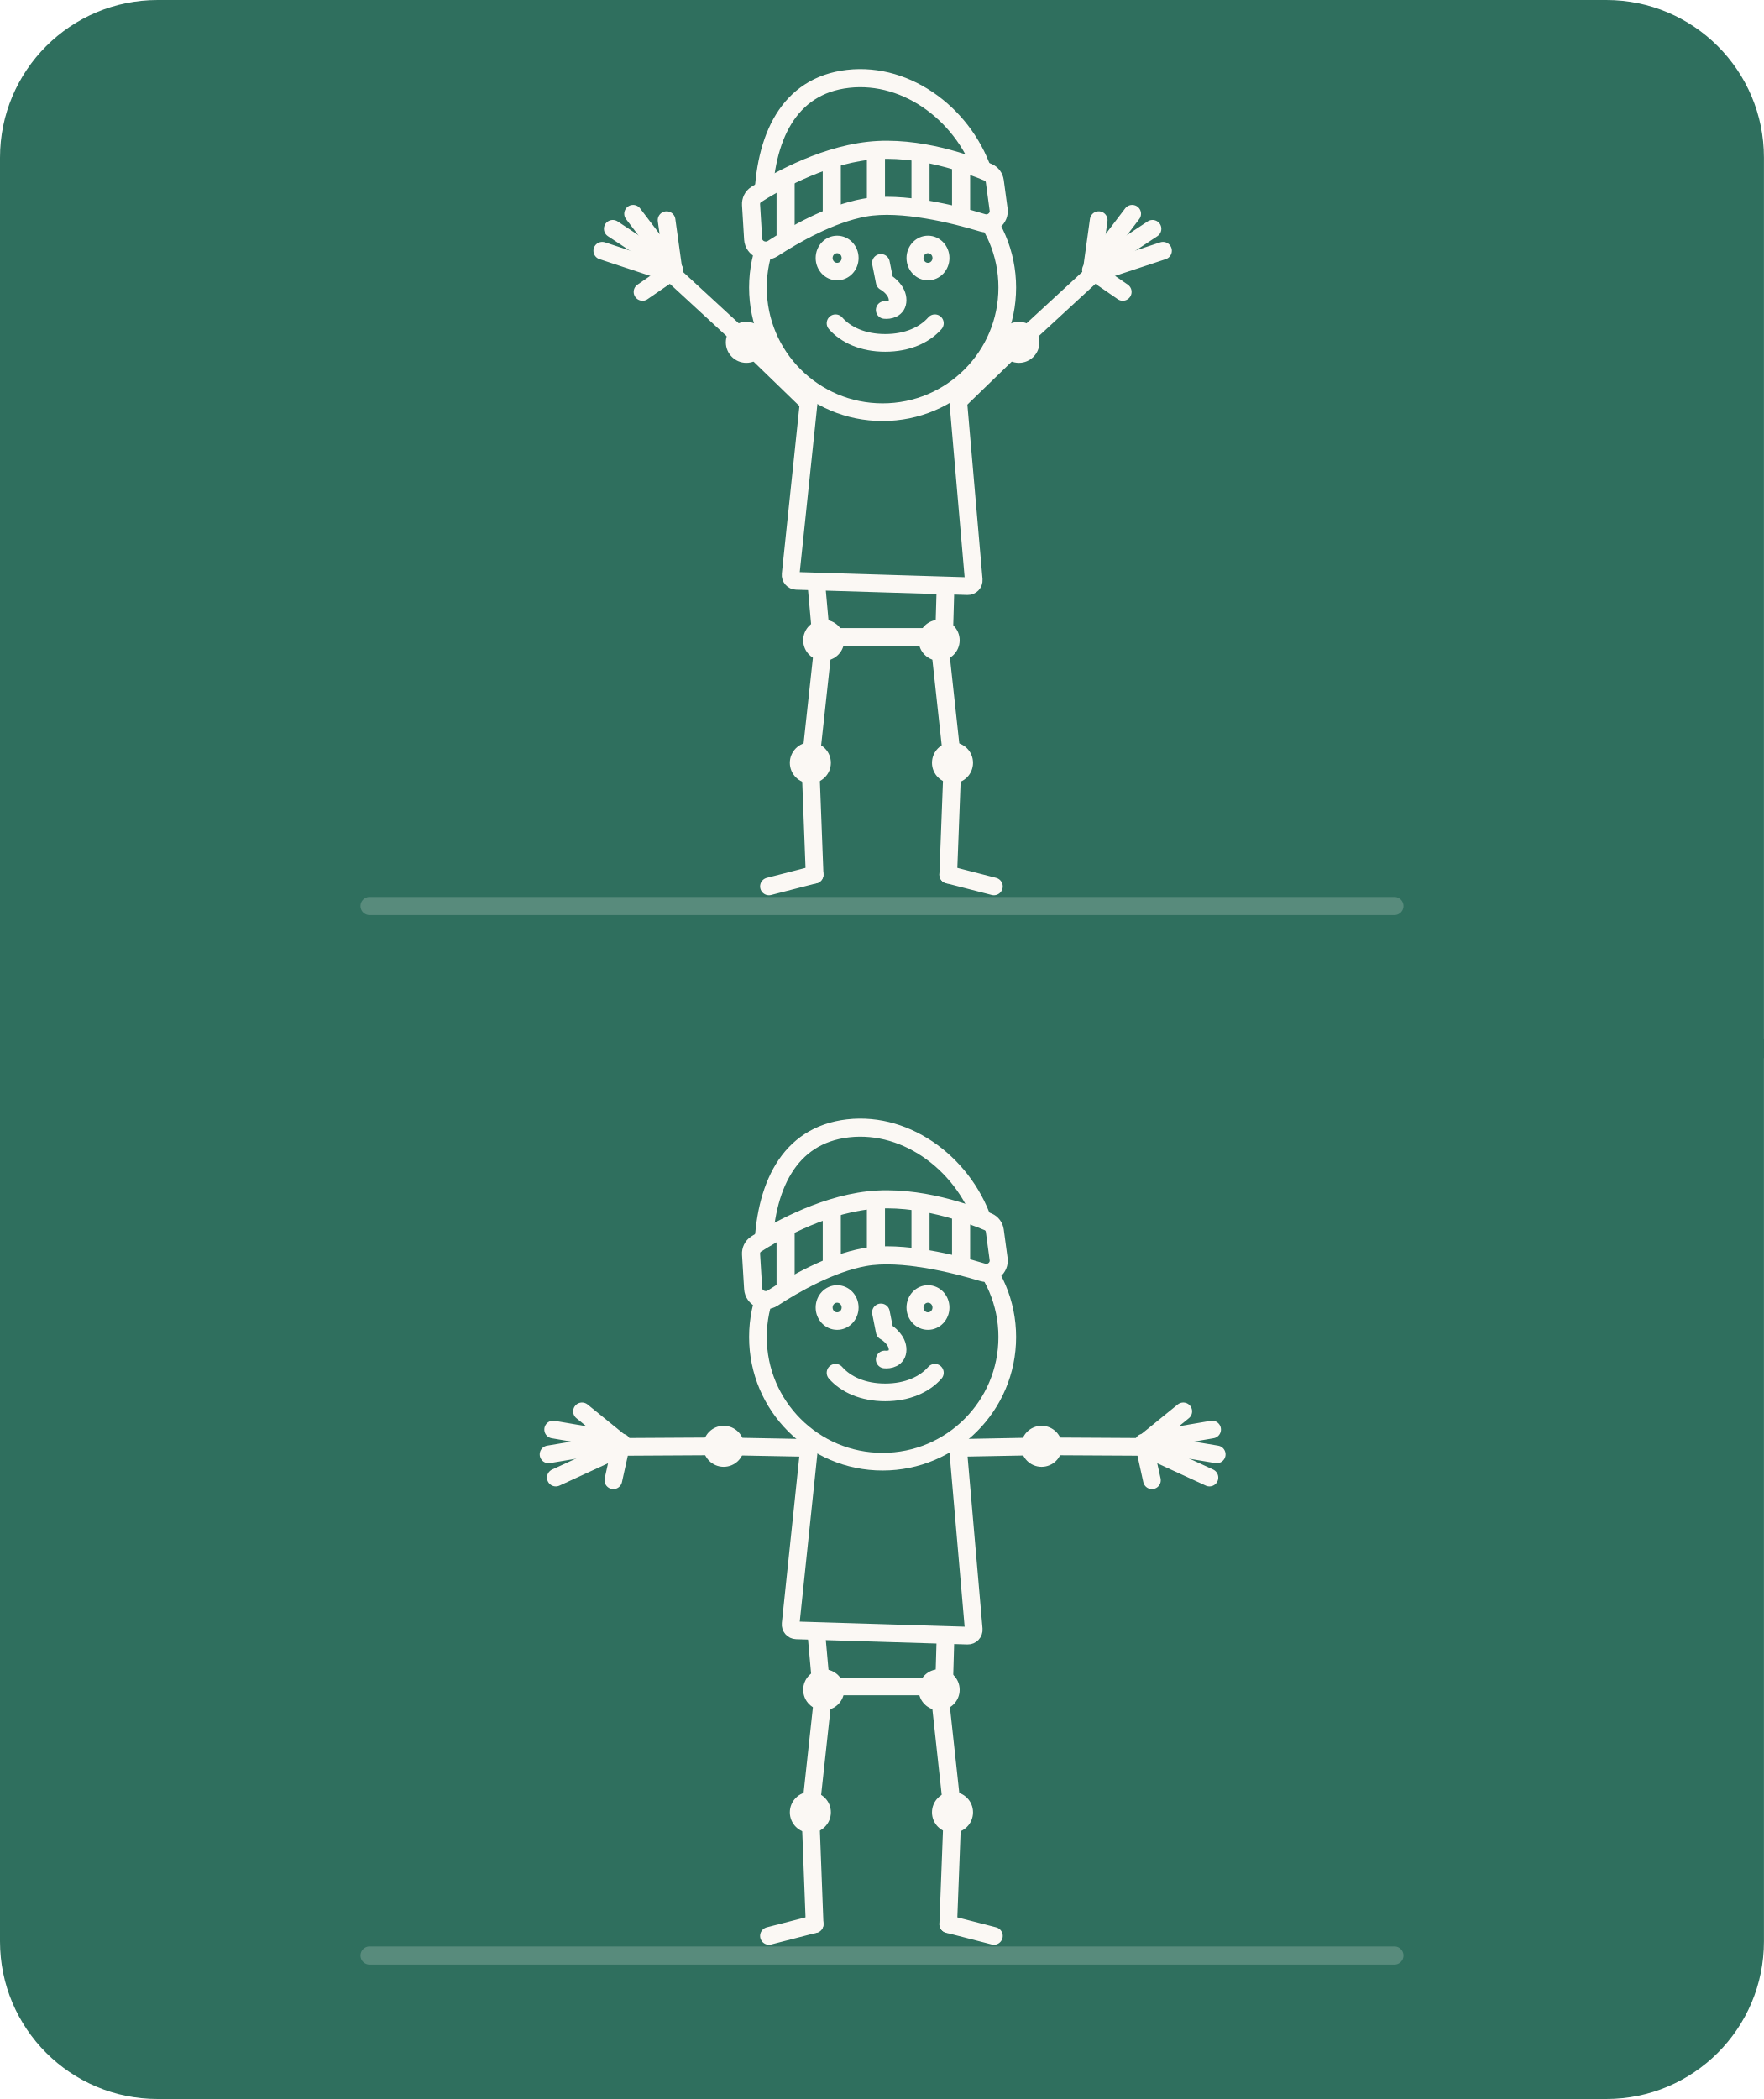
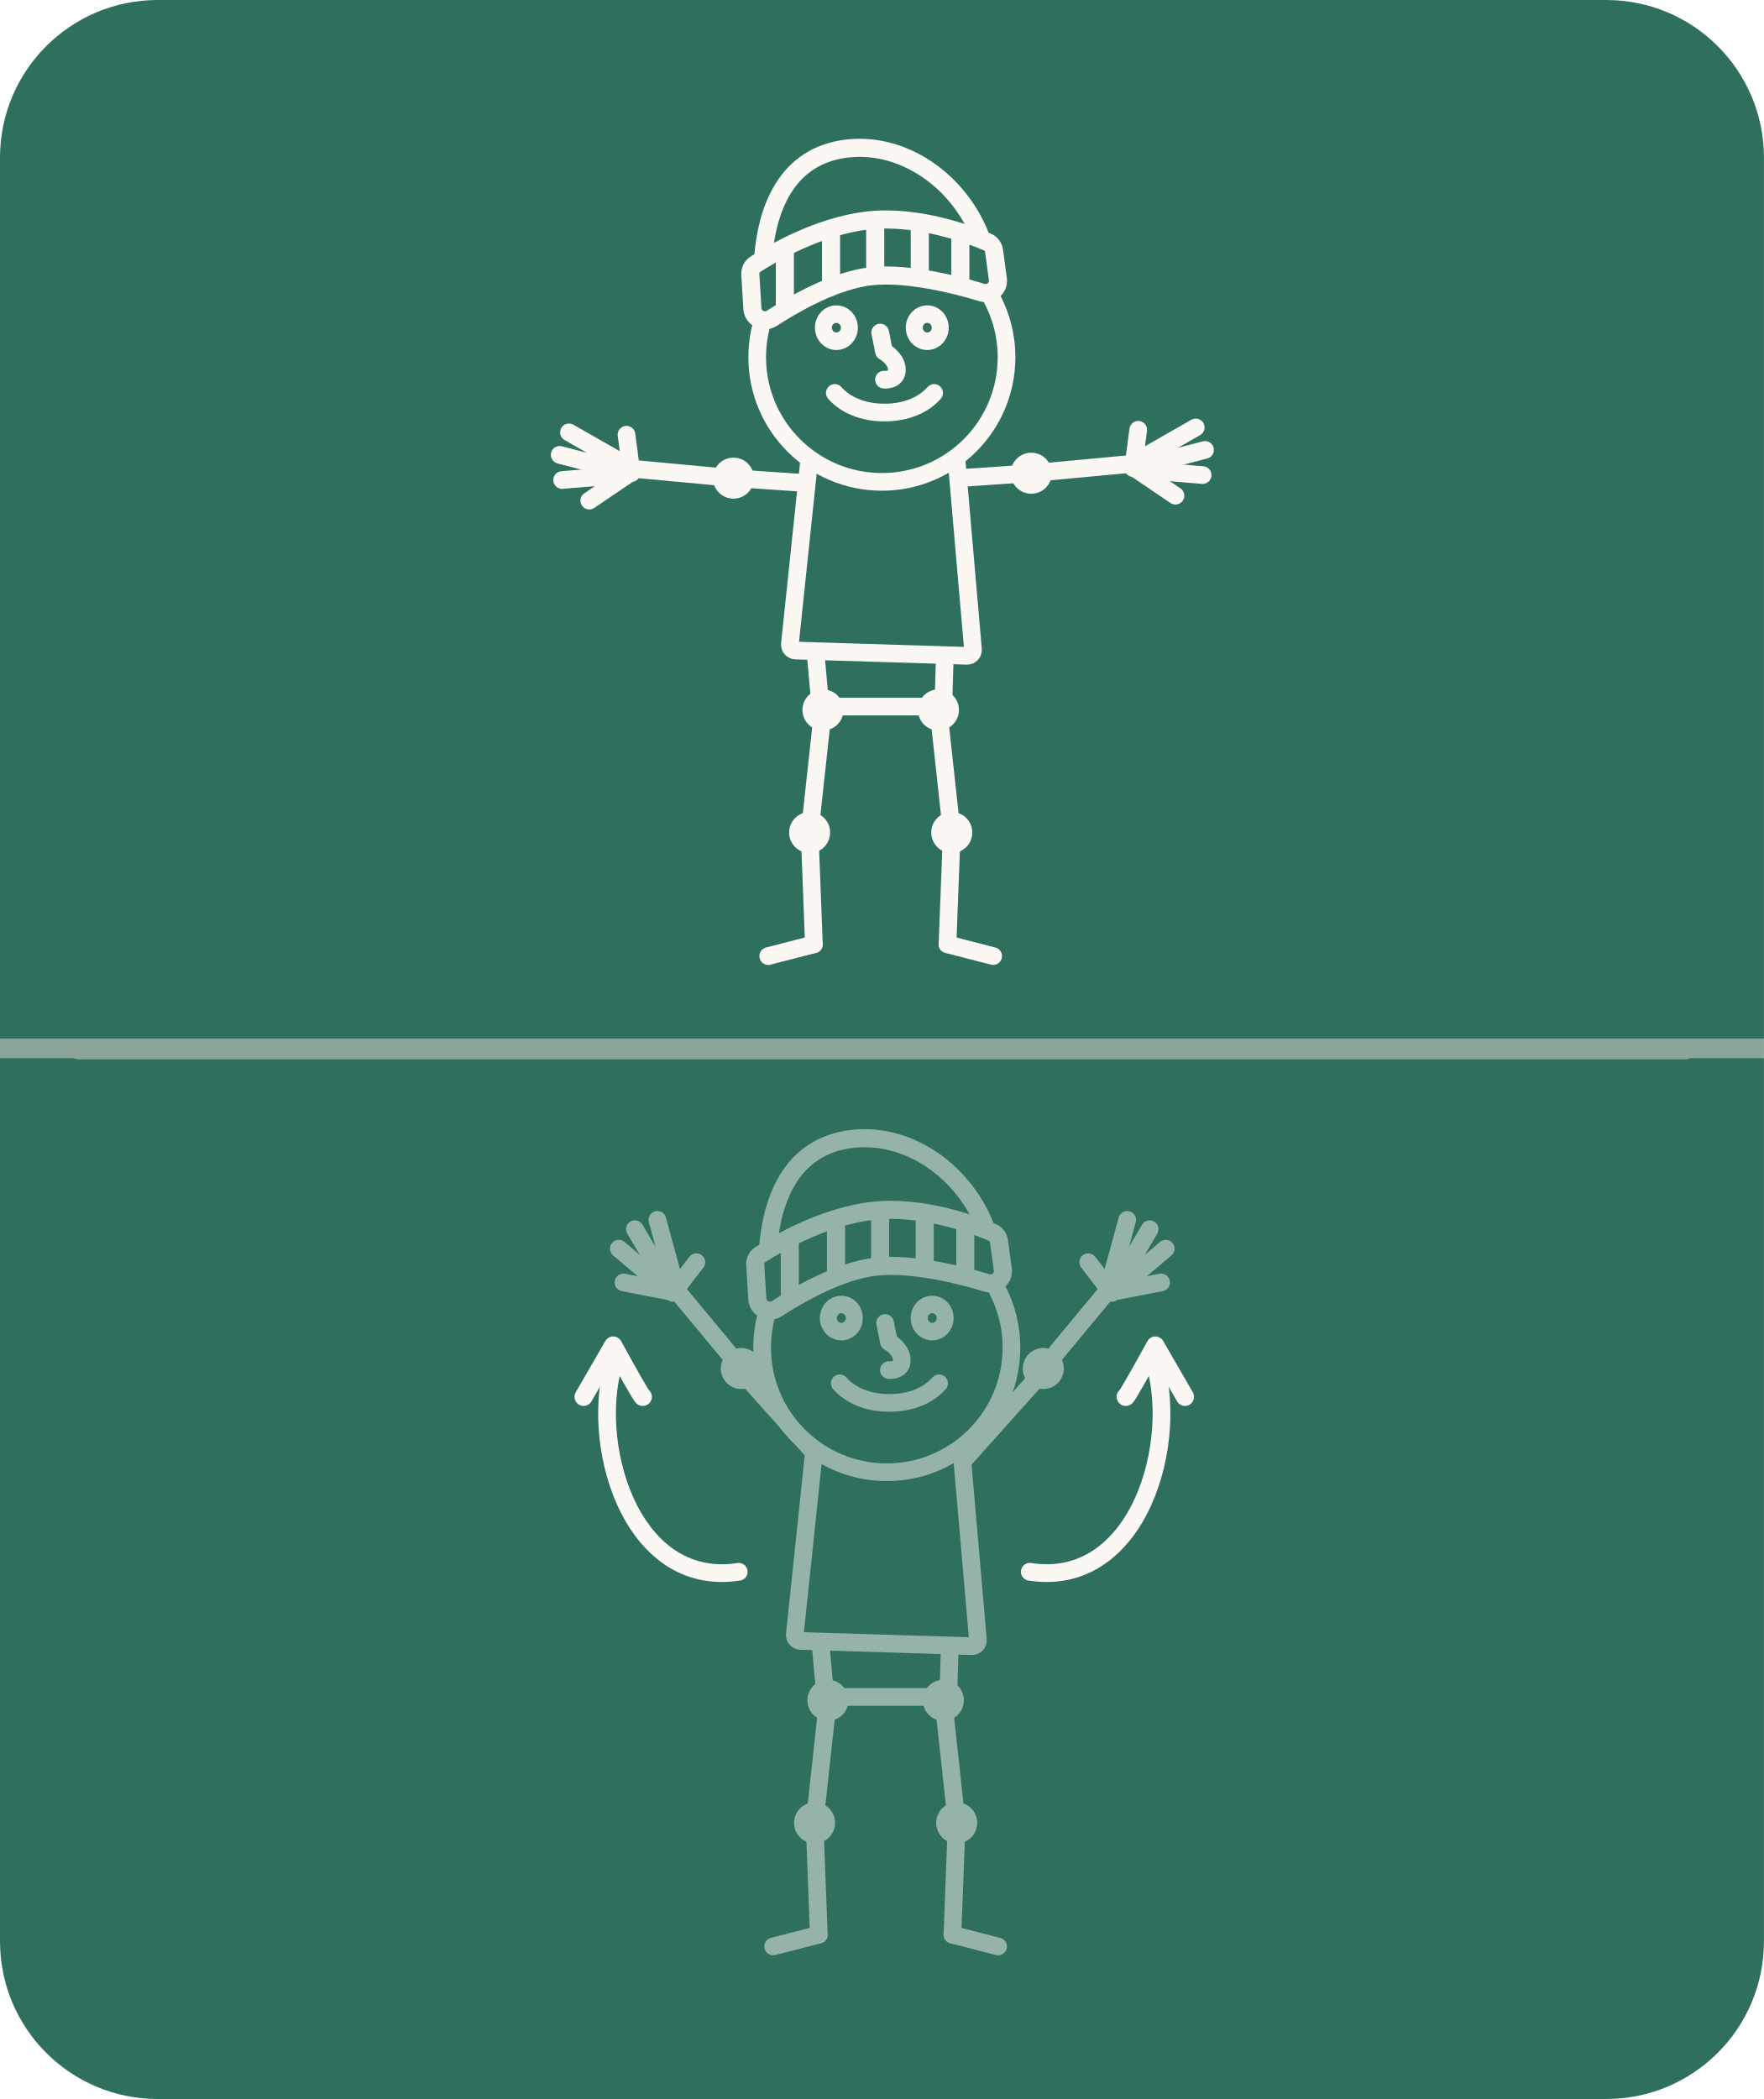
<svg xmlns="http://www.w3.org/2000/svg" width="358" height="426" viewBox="0 0 358 426" fill="none">
  <path d="M0 32C0 14.327 14.327 0 32 0H326C343.673 0 358 14.327 358 32V394C358 411.673 343.673 426 326 426H32C14.327 426 0 411.673 0 394V32Z" fill="#2F6F5E" />
-   <path opacity="0.2" d="M75 183.88H283" stroke="#FBF8F4" stroke-width="3.683" stroke-linecap="round" />
-   <g transform="translate(68.02 -34.36) scale(0.62)">
-     <g data-k="armR">
-       <path data-k="armR-upper" d="M153.525 185.82L134.604 167.484" fill="none" stroke="#FBF8F4" stroke-width="5.786" stroke-linecap="round" />
-       <path data-k="armR-fore" d="M134.604 167.484L109.608 144.443" fill="none" stroke="#FBF8F4" stroke-width="5.786" stroke-linecap="round" />
-       <circle data-k="armR-elbow" cx="134.604" cy="167.484" r="6.716" fill="#FBF8F4" />
-       <g data-k="armR-hand" transform="translate(109.608 144.443) rotate(116) translate(-124.788 -236.657)">
-         <path d="M134.602 241.88L123.588 235.658" fill="none" stroke="#FBF8F4" stroke-width="5.786" stroke-linecap="round" />
-         <path d="M128.264 259.628L125.682 240.568" fill="none" stroke="#FBF8F4" stroke-width="5.786" stroke-linecap="round" />
-         <path d="M120.304 259.688L122.767 240.879" fill="none" stroke="#FBF8F4" stroke-width="5.786" stroke-linecap="round" />
-         <path d="M112.963 255.869L122.324 237.279" fill="none" stroke="#FBF8F4" stroke-width="5.786" stroke-linecap="round" />
-         <path d="M110.04 245.097L122.495 236.723" fill="none" stroke="#FBF8F4" stroke-width="5.786" stroke-linecap="round" />
-       </g>
-     </g>
-     <g data-k="armL">
-       <path data-k="armL-upper" d="M204.908 185.82L223.829 167.485" fill="none" stroke="#FBF8F4" stroke-width="5.786" stroke-linecap="round" />
-       <path data-k="armL-fore" d="M223.829 167.485L248.825 144.442" fill="none" stroke="#FBF8F4" stroke-width="5.786" stroke-linecap="round" />
-       <circle data-k="armL-elbow" cx="223.829" cy="167.485" r="6.716" fill="#FBF8F4" />
-       <g data-k="armL-hand" transform="translate(248.825 144.442) rotate(-116) translate(-233.646 -236.657)">
-         <path d="M223.831 241.88L234.845 235.658" fill="none" stroke="#FBF8F4" stroke-width="5.786" stroke-linecap="round" />
-         <path d="M230.169 259.628L232.751 240.568" fill="none" stroke="#FBF8F4" stroke-width="5.786" stroke-linecap="round" />
-         <path d="M238.129 259.688L235.666 240.879" fill="none" stroke="#FBF8F4" stroke-width="5.786" stroke-linecap="round" />
-         <path d="M245.47 255.869L236.109 237.279" fill="none" stroke="#FBF8F4" stroke-width="5.786" stroke-linecap="round" />
-         <path d="M248.393 245.097L235.938 236.723" fill="none" stroke="#FBF8F4" stroke-width="5.786" stroke-linecap="round" />
-       </g>
-     </g>
-     <path data-k="lower" transform="translate(178.82 265.008) rotate(0) translate(-178.82 -265.008)" d="M160.843 263.906H197.455C198.498 263.906 199.352 263.076 199.382 262.034L199.942 242.777C199.974 241.69 199.102 240.792 198.014 240.792H159.11C157.977 240.792 157.088 241.765 157.189 242.894L158.922 262.15C159.012 263.145 159.845 263.906 160.843 263.906Z" fill="none" stroke="#FBF8F4" stroke-width="5.786" stroke-linecap="round" />
-     <path data-k="upper" transform="translate(178.82 265.008) rotate(0) translate(-178.82 -265.008)" d="M155.384 183.584C155.487 182.602 156.315 181.856 157.302 181.856H201.76C202.76 181.856 203.594 182.621 203.681 183.618L209.03 245.19C209.13 246.341 208.204 247.321 207.05 247.285L150.959 245.563C149.838 245.529 148.983 244.549 149.1 243.434L155.384 183.584Z" fill="#2F6F5E" stroke="#FBF8F4" stroke-width="5.786" stroke-linecap="round" />
-     <g data-k="legR">
-       <path data-k="legR-thigh" d="M159.927 265.008L155.556 305.133" fill="none" stroke="#FBF8F4" stroke-width="5.786" stroke-linecap="round" />
-       <path data-k="legR-shin" d="M155.556 305.133L156.955 341.731" fill="none" stroke="#FBF8F4" stroke-width="5.786" stroke-linecap="round" />
-       <circle data-k="legR-hip" cx="159.927" cy="265.008" r="6.716" fill="#FBF8F4" />
-       <circle data-k="legR-knee" cx="155.556" cy="305.133" r="6.716" fill="#FBF8F4" />
-       <path data-k="legR-foot" transform="translate(156.955 341.731) rotate(0) translate(-156.955 -341.731)" d="M142 345.584L156.955 341.731" fill="none" stroke="#FBF8F4" stroke-width="5.786" stroke-linecap="round" />
-     </g>
-     <g data-k="legL">
-       <path data-k="legL-thigh" d="M197.716 265.008L202.087 305.133" fill="none" stroke="#FBF8F4" stroke-width="5.786" stroke-linecap="round" />
-       <path data-k="legL-shin" d="M202.087 305.133L200.688 341.731" fill="none" stroke="#FBF8F4" stroke-width="5.786" stroke-linecap="round" />
-       <circle data-k="legL-hip" cx="197.716" cy="265.008" r="6.716" fill="#FBF8F4" />
-       <circle data-k="legL-knee" cx="202.087" cy="305.133" r="6.716" fill="#FBF8F4" />
-       <path data-k="legL-foot" transform="translate(200.688 341.731) rotate(0) translate(-200.688 -341.731)" d="M215.643 345.584L200.688 341.731" fill="none" stroke="#FBF8F4" stroke-width="5.786" stroke-linecap="round" />
-     </g>
-     <g data-k="head" transform="translate(179.217 183.6) rotate(0) translate(-179.217 -183.6)">
-       <circle cx="179.204" cy="149.539" r="40.809" fill="#2F6F5E" stroke="#FBF8F4" stroke-width="5.786" stroke-linecap="round" />
-       <path d="M194.06 147.184C197.941 147.184 201.088 143.913 201.088 139.879C201.088 135.844 197.941 132.573 194.06 132.573C190.178 132.573 187.032 135.844 187.032 139.879C187.032 143.913 190.178 147.184 194.06 147.184Z" fill="#FBF8F4" />
-       <path d="M164.319 147.184C168.2 147.184 171.347 143.913 171.347 139.879C171.347 135.844 168.2 132.573 164.319 132.573C160.438 132.573 157.291 135.844 157.291 139.879C157.291 143.913 160.438 147.184 164.319 147.184Z" fill="#FBF8F4" />
-       <path d="M164.319 141.453C165.135 141.453 165.797 140.748 165.797 139.878C165.797 139.009 165.135 138.304 164.319 138.304C163.503 138.304 162.841 139.009 162.841 139.878C162.841 140.748 163.503 141.453 164.319 141.453Z" fill="#2F6F5E" />
-       <path d="M194.06 141.453C194.876 141.453 195.538 140.748 195.538 139.878C195.538 139.009 194.876 138.304 194.06 138.304C193.243 138.304 192.582 139.009 192.582 139.878C192.582 140.748 193.243 141.453 194.06 141.453Z" fill="#2F6F5E" />
-       <path d="M196.318 161.239C192.944 165.078 187.282 167.66 180.059 167.66C172.836 167.66 167.174 165.078 163.8 161.239" stroke-width="5.786" stroke-linecap="round" stroke-linejoin="round" stroke="#FBF8F4" fill="none" />
-       <path d="M178.655 141.481L179.896 147.678C181.304 148.446 184.118 150.718 184.118 153.666C184.118 156.614 181.304 157.044 179.896 156.89" stroke-width="5.786" stroke-linecap="round" stroke-linejoin="round" stroke="#FBF8F4" fill="none" />
-       <path d="M173.308 112.145C162.863 114.024 152.864 120.393 146.66 125.069C144.043 127.042 140.044 125.341 140.108 122.064C140.525 100.557 148.358 83.493 167.858 81.234C187.557 78.952 206.666 93.608 212.643 113.463C213.528 116.401 210.444 118.777 207.576 117.685C199.308 114.538 184.808 110.075 173.308 112.145Z" fill="#2F6F5E" stroke-width="5.92" stroke-linecap="round" stroke-linejoin="round" stroke="#FBF8F4" />
-       <path d="M215.932 114.741L217.185 124.024C217.573 126.898 214.761 129.211 211.985 128.372C202.884 125.621 185.448 121.201 173.308 123.385C162.121 125.397 150.154 132.275 143.212 136.794C140.625 138.477 137.019 136.775 136.83 133.695L136.141 122.446C136.06 121.116 136.667 119.842 137.787 119.118C142.897 115.815 158.313 106.642 174.57 104.785C190.933 102.916 208.149 109.451 213.764 111.839C214.959 112.347 215.758 113.454 215.932 114.741Z" fill="#2F6F5E" stroke-width="5.92" stroke-linecap="round" stroke-linejoin="round" stroke="#FBF8F4" />
-       <path d="M204.896 108.729L204.896 125.793" stroke-width="5.92" stroke-linecap="round" stroke-linejoin="round" stroke="#FBF8F4" />
-       <path d="M191.617 106.589L191.617 123.652" stroke-width="5.92" stroke-linecap="round" stroke-linejoin="round" stroke="#FBF8F4" />
-       <path d="M177.024 105.62L177.024 122.684" stroke-width="5.92" stroke-linecap="round" stroke-linejoin="round" stroke="#FBF8F4" />
-       <path d="M162.572 108.729L162.572 125.793" stroke-width="5.92" stroke-linecap="round" stroke-linejoin="round" stroke="#FBF8F4" />
-       <path d="M147.451 115.12L147.451 132.184" stroke-width="5.92" stroke-linecap="round" stroke-linejoin="round" stroke="#FBF8F4" />
-     </g>
+   <path d="M193.001 97.152L209.298 96.041" stroke-width="3.587" stroke-linecap="round" stroke="#FBF8F4" />
+   <path d="M209.298 96.041L230.285 94.084" stroke-width="3.587" stroke-linecap="round" stroke="#FBF8F4" />
+   <path d="M206.353 93.096C207.98 91.47 210.616 91.47 212.242 93.096C213.868 94.723 213.868 97.359 212.242 98.985C210.616 100.611 207.98 100.611 206.353 98.985C204.727 97.359 204.727 94.723 206.353 93.096Z" fill="#FBF8F4" />
+   <path d="M231.008 87.229L229.989 95.005" stroke-width="3.587" stroke-linecap="round" stroke="#FBF8F4" />
+   <path d="M242.682 86.75L232.325 92.661" stroke-width="3.587" stroke-linecap="round" stroke="#FBF8F4" />
+   <path d="M244.566 91.312L233.181 94.265" stroke-width="3.587" stroke-linecap="round" stroke="#FBF8F4" />
+   <path d="M244.076 96.419L231.215 95.356" stroke-width="3.587" stroke-linecap="round" stroke="#FBF8F4" />
+   <path d="M238.562 100.601L230.855 95.386" stroke-width="3.587" stroke-linecap="round" stroke="#FBF8F4" />
+   <path d="M165.156 98.152L148.859 97.041" stroke-width="3.587" stroke-linecap="round" stroke="#FBF8F4" />
+   <path d="M148.859 97.04L127.872 95.084" stroke-width="3.587" stroke-linecap="round" stroke="#FBF8F4" />
+   <path d="M151.803 94.096C150.177 92.47 147.541 92.47 145.914 94.096C144.288 95.723 144.288 98.359 145.914 99.985C147.541 101.611 150.177 101.611 151.803 99.985C153.429 98.359 153.429 95.723 151.803 94.096Z" fill="#FBF8F4" />
+   <path d="M127.149 88.229L128.168 96.005" stroke-width="3.587" stroke-linecap="round" stroke="#FBF8F4" />
+   <path d="M115.474 87.75L125.831 93.661" stroke-width="3.587" stroke-linecap="round" stroke="#FBF8F4" />
+   <path d="M113.591 92.312L124.976 95.265" stroke-width="3.587" stroke-linecap="round" stroke="#FBF8F4" />
+   <path d="M114.081 97.419L126.942 96.356" stroke-width="3.587" stroke-linecap="round" stroke="#FBF8F4" />
+   <path d="M119.595 101.601L127.301 96.386" stroke-width="3.587" stroke-linecap="round" stroke="#FBF8F4" />
+   <path d="M167.594 143.402H190.294C190.94 143.402 191.47 142.887 191.488 142.241L191.835 130.302C191.855 129.628 191.315 129.071 190.64 129.071H166.52C165.817 129.071 165.266 129.675 165.329 130.375L166.403 142.313C166.459 142.93 166.975 143.402 167.594 143.402Z" stroke-width="3.587" stroke-linecap="round" stroke="#FBF8F4" />
+   <path d="M164.209 93.602C164.273 92.993 164.787 92.531 165.399 92.531H192.962C193.582 92.531 194.1 93.005 194.154 93.623L197.47 131.798C197.532 132.511 196.958 133.119 196.242 133.097L161.466 132.029C160.771 132.008 160.241 131.4 160.313 130.709L164.209 93.602Z" fill="#2F6F5E" stroke-width="3.587" stroke-linecap="round" stroke="#FBF8F4" />
+   <path d="M167.026 144.085L164.316 168.962" stroke-width="3.587" stroke-linecap="round" stroke="#FBF8F4" />
+   <path d="M164.316 168.962L165.184 191.653" stroke-width="3.587" stroke-linecap="round" stroke="#FBF8F4" />
+   <path d="M167.026 148.249C169.326 148.249 171.19 146.385 171.19 144.085C171.19 141.785 169.326 139.921 167.026 139.921C164.727 139.921 162.862 141.785 162.862 144.085C162.862 146.385 164.727 148.249 167.026 148.249Z" fill="#FBF8F4" />
+   <path d="M164.316 173.126C166.616 173.126 168.48 171.262 168.48 168.962C168.48 166.663 166.616 164.798 164.316 164.798C162.017 164.798 160.152 166.663 160.152 168.962C160.152 171.262 162.017 173.126 164.316 173.126Z" fill="#FBF8F4" />
+   <path d="M155.912 194.042L165.184 191.653" stroke-width="3.587" stroke-linecap="round" stroke="#FBF8F4" />
+   <path d="M190.455 144.085L193.165 168.962" stroke-width="3.587" stroke-linecap="round" stroke="#FBF8F4" />
+   <path d="M193.165 168.962L192.298 191.653" stroke-width="3.587" stroke-linecap="round" stroke="#FBF8F4" />
+   <path d="M190.455 148.249C192.755 148.249 194.619 146.385 194.619 144.085C194.619 141.785 192.755 139.921 190.455 139.921C188.155 139.921 186.291 141.785 186.291 144.085C186.291 146.385 188.155 148.249 190.455 148.249Z" fill="#FBF8F4" />
+   <path d="M193.165 173.126C195.465 173.126 197.329 171.262 197.329 168.962C197.329 166.663 195.465 164.798 193.165 164.798C190.865 164.798 189.001 166.663 189.001 168.962C189.001 171.262 190.865 173.126 193.165 173.126Z" fill="#FBF8F4" />
+   <path d="M201.57 194.042L192.298 191.653" stroke-width="3.587" stroke-linecap="round" stroke="#FBF8F4" />
+   <path d="M178.978 97.796C192.952 97.796 204.28 86.468 204.28 72.494C204.28 58.52 192.952 47.192 178.978 47.192C165.004 47.192 153.676 58.52 153.676 72.494C153.676 86.468 165.004 97.796 178.978 97.796Z" fill="#2F6F5E" stroke-width="3.587" stroke-linecap="round" stroke="#FBF8F4" />
+   <path d="M188.188 71.034C190.595 71.034 192.546 69.006 192.546 66.505C192.546 64.003 190.595 61.975 188.188 61.975C185.782 61.975 183.831 64.003 183.831 66.505C183.831 69.006 185.782 71.034 188.188 71.034Z" fill="#FBF8F4" />
+   <path d="M169.749 71.034C172.156 71.034 174.107 69.006 174.107 66.505C174.107 64.003 172.156 61.975 169.749 61.975C167.343 61.975 165.392 64.003 165.392 66.505C165.392 69.006 167.343 71.034 169.749 71.034Z" fill="#FBF8F4" />
+   <path d="M169.749 67.481C170.255 67.481 170.666 67.044 170.666 66.504C170.666 65.965 170.255 65.528 169.749 65.528C169.243 65.528 168.833 65.965 168.833 66.504C168.833 67.044 169.243 67.481 169.749 67.481Z" fill="#2F6F5E" />
+   <path d="M188.189 67.481C188.695 67.481 189.105 67.044 189.105 66.504C189.105 65.965 188.695 65.528 188.189 65.528C187.682 65.528 187.272 65.965 187.272 66.504C187.272 67.044 187.682 67.481 188.189 67.481Z" fill="#2F6F5E" />
+   <path d="M189.588 79.748C187.497 82.128 183.986 83.729 179.508 83.729C175.03 83.729 171.519 82.128 169.427 79.748" stroke-width="3.587" stroke-linecap="round" stroke-linejoin="round" stroke="#FBF8F4" />
+   <path d="M178.638 67.498L179.407 71.34C180.28 71.816 182.025 73.225 182.025 75.053C182.025 76.88 180.28 77.147 179.407 77.052" stroke-width="3.587" stroke-linecap="round" stroke-linejoin="round" stroke="#FBF8F4" />
+   <path d="M175.322 49.31C168.846 50.475 162.647 54.424 158.801 57.323C157.178 58.546 154.699 57.491 154.738 55.46C154.997 42.125 159.853 31.546 171.943 30.145C184.157 28.73 196.004 37.817 199.71 50.127C200.259 51.949 198.347 53.422 196.568 52.745C191.442 50.794 182.452 48.026 175.322 49.31Z" fill="#2F6F5E" stroke-width="3.67" stroke-linecap="round" stroke-linejoin="round" stroke="#FBF8F4" />
+   <path d="M201.749 50.919L202.526 56.675C202.767 58.457 201.023 59.891 199.302 59.37C193.66 57.665 182.849 54.925 175.322 56.279C168.386 57.526 160.967 61.79 156.663 64.592C155.059 65.636 152.823 64.58 152.706 62.671L152.279 55.696C152.229 54.872 152.605 54.082 153.299 53.633C156.468 51.585 166.026 45.898 176.105 44.747C186.25 43.588 196.924 47.639 200.405 49.12C201.146 49.435 201.641 50.121 201.749 50.919Z" fill="#2F6F5E" stroke-width="3.67" stroke-linecap="round" stroke-linejoin="round" stroke="#FBF8F4" />
+   <path d="M194.907 47.192V57.772" stroke-width="3.67" stroke-linecap="round" stroke-linejoin="round" stroke="#FBF8F4" />
+   <path d="M186.674 45.865V56.444" stroke-width="3.67" stroke-linecap="round" stroke-linejoin="round" stroke="#FBF8F4" />
+   <path d="M177.626 45.265V55.844" stroke-width="3.67" stroke-linecap="round" stroke-linejoin="round" stroke="#FBF8F4" />
+   <path d="M168.666 47.192V57.772" stroke-width="3.67" stroke-linecap="round" stroke-linejoin="round" stroke="#FBF8F4" />
+   <path d="M159.291 51.154V61.734" stroke-width="3.67" stroke-linecap="round" stroke-linejoin="round" stroke="#FBF8F4" />
+   <g opacity="0.5">
+     <rect x="14" y="211" width="330" height="4" rx="2" fill="#E7DED3" />
+     <rect y="210.766" width="358" height="4" fill="#E7DED3" />
  </g>
-   <path opacity="0.2" d="M75 396.88H283" stroke="#FBF8F4" stroke-width="3.683" stroke-linecap="round" />
-   <g transform="translate(68.02 178.64) scale(0.62)">
-     <g data-k="armR">
-       <path data-k="armR-upper" d="M153.525 185.82L127.182 185.314" fill="none" stroke="#FBF8F4" stroke-width="5.786" stroke-linecap="round" />
-       <path data-k="armR-fore" d="M127.182 185.314L93.187 185.51" fill="none" stroke="#FBF8F4" stroke-width="5.786" stroke-linecap="round" />
-       <circle data-k="armR-elbow" cx="127.182" cy="185.314" r="6.716" fill="#FBF8F4" />
-       <g data-k="armR-hand" transform="translate(93.187 185.51) rotate(73) translate(-124.788 -236.657)">
-         <path d="M134.602 241.88L123.588 235.658" fill="none" stroke="#FBF8F4" stroke-width="5.786" stroke-linecap="round" />
-         <path d="M128.264 259.628L125.682 240.568" fill="none" stroke="#FBF8F4" stroke-width="5.786" stroke-linecap="round" />
-         <path d="M120.304 259.688L122.767 240.879" fill="none" stroke="#FBF8F4" stroke-width="5.786" stroke-linecap="round" />
-         <path d="M112.963 255.869L122.324 237.279" fill="none" stroke="#FBF8F4" stroke-width="5.786" stroke-linecap="round" />
-         <path d="M110.04 245.097L122.495 236.723" fill="none" stroke="#FBF8F4" stroke-width="5.786" stroke-linecap="round" />
-       </g>
-     </g>
-     <g data-k="armL">
-       <path data-k="armL-upper" d="M204.908 185.82L231.251 185.315" fill="none" stroke="#FBF8F4" stroke-width="5.786" stroke-linecap="round" />
-       <path data-k="armL-fore" d="M231.251 185.315L265.246 185.509" fill="none" stroke="#FBF8F4" stroke-width="5.786" stroke-linecap="round" />
-       <circle data-k="armL-elbow" cx="231.251" cy="185.315" r="6.716" fill="#FBF8F4" />
-       <g data-k="armL-hand" transform="translate(265.246 185.509) rotate(-73) translate(-233.646 -236.657)">
-         <path d="M223.831 241.88L234.845 235.658" fill="none" stroke="#FBF8F4" stroke-width="5.786" stroke-linecap="round" />
-         <path d="M230.169 259.628L232.751 240.568" fill="none" stroke="#FBF8F4" stroke-width="5.786" stroke-linecap="round" />
-         <path d="M238.129 259.688L235.666 240.879" fill="none" stroke="#FBF8F4" stroke-width="5.786" stroke-linecap="round" />
-         <path d="M245.47 255.869L236.109 237.279" fill="none" stroke="#FBF8F4" stroke-width="5.786" stroke-linecap="round" />
-         <path d="M248.393 245.097L235.938 236.723" fill="none" stroke="#FBF8F4" stroke-width="5.786" stroke-linecap="round" />
-       </g>
-     </g>
-     <path data-k="lower" transform="translate(178.82 265.008) rotate(0) translate(-178.82 -265.008)" d="M160.843 263.906H197.455C198.498 263.906 199.352 263.076 199.382 262.034L199.942 242.777C199.974 241.69 199.102 240.792 198.014 240.792H159.11C157.977 240.792 157.088 241.765 157.189 242.894L158.922 262.15C159.012 263.145 159.845 263.906 160.843 263.906Z" fill="none" stroke="#FBF8F4" stroke-width="5.786" stroke-linecap="round" />
-     <path data-k="upper" transform="translate(178.82 265.008) rotate(0) translate(-178.82 -265.008)" d="M155.384 183.584C155.487 182.602 156.315 181.856 157.302 181.856H201.76C202.76 181.856 203.594 182.621 203.681 183.618L209.03 245.19C209.13 246.341 208.204 247.321 207.05 247.285L150.959 245.563C149.838 245.529 148.983 244.549 149.1 243.434L155.384 183.584Z" fill="#2F6F5E" stroke="#FBF8F4" stroke-width="5.786" stroke-linecap="round" />
-     <g data-k="legR">
-       <path data-k="legR-thigh" d="M159.927 265.008L155.556 305.133" fill="none" stroke="#FBF8F4" stroke-width="5.786" stroke-linecap="round" />
-       <path data-k="legR-shin" d="M155.556 305.133L156.955 341.731" fill="none" stroke="#FBF8F4" stroke-width="5.786" stroke-linecap="round" />
-       <circle data-k="legR-hip" cx="159.927" cy="265.008" r="6.716" fill="#FBF8F4" />
-       <circle data-k="legR-knee" cx="155.556" cy="305.133" r="6.716" fill="#FBF8F4" />
-       <path data-k="legR-foot" transform="translate(156.955 341.731) rotate(0) translate(-156.955 -341.731)" d="M142 345.584L156.955 341.731" fill="none" stroke="#FBF8F4" stroke-width="5.786" stroke-linecap="round" />
-     </g>
-     <g data-k="legL">
-       <path data-k="legL-thigh" d="M197.716 265.008L202.087 305.133" fill="none" stroke="#FBF8F4" stroke-width="5.786" stroke-linecap="round" />
-       <path data-k="legL-shin" d="M202.087 305.133L200.688 341.731" fill="none" stroke="#FBF8F4" stroke-width="5.786" stroke-linecap="round" />
-       <circle data-k="legL-hip" cx="197.716" cy="265.008" r="6.716" fill="#FBF8F4" />
-       <circle data-k="legL-knee" cx="202.087" cy="305.133" r="6.716" fill="#FBF8F4" />
-       <path data-k="legL-foot" transform="translate(200.688 341.731) rotate(0) translate(-200.688 -341.731)" d="M215.643 345.584L200.688 341.731" fill="none" stroke="#FBF8F4" stroke-width="5.786" stroke-linecap="round" />
-     </g>
-     <g data-k="head" transform="translate(179.217 183.6) rotate(0) translate(-179.217 -183.6)">
-       <circle cx="179.204" cy="149.539" r="40.809" fill="#2F6F5E" stroke="#FBF8F4" stroke-width="5.786" stroke-linecap="round" />
-       <path d="M194.06 147.184C197.941 147.184 201.088 143.913 201.088 139.879C201.088 135.844 197.941 132.573 194.06 132.573C190.178 132.573 187.032 135.844 187.032 139.879C187.032 143.913 190.178 147.184 194.06 147.184Z" fill="#FBF8F4" />
-       <path d="M164.319 147.184C168.2 147.184 171.347 143.913 171.347 139.879C171.347 135.844 168.2 132.573 164.319 132.573C160.438 132.573 157.291 135.844 157.291 139.879C157.291 143.913 160.438 147.184 164.319 147.184Z" fill="#FBF8F4" />
-       <path d="M164.319 141.453C165.135 141.453 165.797 140.748 165.797 139.878C165.797 139.009 165.135 138.304 164.319 138.304C163.503 138.304 162.841 139.009 162.841 139.878C162.841 140.748 163.503 141.453 164.319 141.453Z" fill="#2F6F5E" />
-       <path d="M194.06 141.453C194.876 141.453 195.538 140.748 195.538 139.878C195.538 139.009 194.876 138.304 194.06 138.304C193.243 138.304 192.582 139.009 192.582 139.878C192.582 140.748 193.243 141.453 194.06 141.453Z" fill="#2F6F5E" />
-       <path d="M196.318 161.239C192.944 165.078 187.282 167.66 180.059 167.66C172.836 167.66 167.174 165.078 163.8 161.239" stroke-width="5.786" stroke-linecap="round" stroke-linejoin="round" stroke="#FBF8F4" fill="none" />
-       <path d="M178.655 141.481L179.896 147.678C181.304 148.446 184.118 150.718 184.118 153.666C184.118 156.614 181.304 157.044 179.896 156.89" stroke-width="5.786" stroke-linecap="round" stroke-linejoin="round" stroke="#FBF8F4" fill="none" />
-       <path d="M173.308 112.145C162.863 114.024 152.864 120.393 146.66 125.069C144.043 127.042 140.044 125.341 140.108 122.064C140.525 100.557 148.358 83.493 167.858 81.234C187.557 78.952 206.666 93.608 212.643 113.463C213.528 116.401 210.444 118.777 207.576 117.685C199.308 114.538 184.808 110.075 173.308 112.145Z" fill="#2F6F5E" stroke-width="5.92" stroke-linecap="round" stroke-linejoin="round" stroke="#FBF8F4" />
-       <path d="M215.932 114.741L217.185 124.024C217.573 126.898 214.761 129.211 211.985 128.372C202.884 125.621 185.448 121.201 173.308 123.385C162.121 125.397 150.154 132.275 143.212 136.794C140.625 138.477 137.019 136.775 136.83 133.695L136.141 122.446C136.06 121.116 136.667 119.842 137.787 119.118C142.897 115.815 158.313 106.642 174.57 104.785C190.933 102.916 208.149 109.451 213.764 111.839C214.959 112.347 215.758 113.454 215.932 114.741Z" fill="#2F6F5E" stroke-width="5.92" stroke-linecap="round" stroke-linejoin="round" stroke="#FBF8F4" />
-       <path d="M204.896 108.729L204.896 125.793" stroke-width="5.92" stroke-linecap="round" stroke-linejoin="round" stroke="#FBF8F4" />
-       <path d="M191.617 106.589L191.617 123.652" stroke-width="5.92" stroke-linecap="round" stroke-linejoin="round" stroke="#FBF8F4" />
-       <path d="M177.024 105.62L177.024 122.684" stroke-width="5.92" stroke-linecap="round" stroke-linejoin="round" stroke="#FBF8F4" />
-       <path d="M162.572 108.729L162.572 125.793" stroke-width="5.92" stroke-linecap="round" stroke-linejoin="round" stroke="#FBF8F4" />
-       <path d="M147.451 115.12L147.451 132.184" stroke-width="5.92" stroke-linecap="round" stroke-linejoin="round" stroke="#FBF8F4" />
-     </g>
+   <g opacity="0.5">
+     <path d="M195 297L212 278" stroke-width="3.587" stroke-linecap="round" stroke="#FBF8F4" />
+     <path d="M211.738 277.746L225.194 261.522" stroke-width="3.587" stroke-linecap="round" stroke="#FBF8F4" />
+     <path d="M207.574 277.746C207.574 275.446 209.438 273.582 211.738 273.582C214.038 273.582 215.902 275.446 215.902 277.746C215.902 280.045 214.038 281.91 211.738 281.91C209.438 281.91 207.574 280.045 207.574 277.746Z" fill="#FBF8F4" />
+     <path d="M220.858 256.163L225.636 262.383" stroke-width="3.587" stroke-linecap="round" stroke="#FBF8F4" />
+     <path d="M228.775 247.57L225.631 259.073" stroke-width="3.587" stroke-linecap="round" stroke="#FBF8F4" />
+     <path d="M233.332 249.464L227.37 259.602" stroke-width="3.587" stroke-linecap="round" stroke="#FBF8F4" />
+     <path d="M236.596 253.422L226.75 261.764" stroke-width="3.587" stroke-linecap="round" stroke="#FBF8F4" />
+     <path d="M235.655 260.278L226.518 262.04" stroke-width="3.587" stroke-linecap="round" stroke="#FBF8F4" />
+     <path d="M167.19 297L150.19 278" stroke-width="3.587" stroke-linecap="round" stroke="#FBF8F4" />
+     <path d="M150.452 277.746L136.996 261.522" stroke-width="3.587" stroke-linecap="round" stroke="#FBF8F4" />
+     <path d="M154.616 277.746C154.616 275.446 152.752 273.582 150.452 273.582C148.152 273.582 146.288 275.446 146.288 277.746C146.288 280.045 148.152 281.91 150.452 281.91C152.752 281.91 154.616 280.045 154.616 277.746Z" fill="#FBF8F4" />
+     <path d="M141.332 256.163L136.554 262.383" stroke-width="3.587" stroke-linecap="round" stroke="#FBF8F4" />
+     <path d="M133.415 247.57L136.559 259.073" stroke-width="3.587" stroke-linecap="round" stroke="#FBF8F4" />
+     <path d="M128.858 249.464L134.82 259.602" stroke-width="3.587" stroke-linecap="round" stroke="#FBF8F4" />
+     <path d="M125.594 253.422L135.439 261.764" stroke-width="3.587" stroke-linecap="round" stroke="#FBF8F4" />
+     <path d="M126.535 260.278L135.672 262.04" stroke-width="3.587" stroke-linecap="round" stroke="#FBF8F4" />
+     <path d="M168.594 344.402H191.293C191.94 344.402 192.469 343.887 192.488 343.241L192.835 331.302C192.855 330.628 192.314 330.071 191.64 330.071H167.519C166.817 330.071 166.265 330.675 166.328 331.375L167.403 343.313C167.458 343.93 167.975 344.402 168.594 344.402Z" stroke-width="3.587" stroke-linecap="round" stroke="#FBF8F4" />
+     <path d="M165.209 294.602C165.273 293.993 165.787 293.531 166.399 293.531H193.962C194.582 293.531 195.1 294.005 195.154 294.623L198.47 332.798C198.532 333.511 197.958 334.119 197.242 334.097L162.466 333.029C161.771 333.008 161.241 332.4 161.313 331.709L165.209 294.602Z" fill="#2F6F5E" stroke-width="3.587" stroke-linecap="round" stroke="#FBF8F4" />
+     <path d="M168.026 345.085L165.316 369.962" stroke-width="3.587" stroke-linecap="round" stroke="#FBF8F4" />
+     <path d="M165.316 369.962L166.183 392.653" stroke-width="3.587" stroke-linecap="round" stroke="#FBF8F4" />
+     <path d="M168.026 349.249C170.326 349.249 172.19 347.385 172.19 345.085C172.19 342.785 170.326 340.921 168.026 340.921C165.726 340.921 163.862 342.785 163.862 345.085C163.862 347.385 165.726 349.249 168.026 349.249Z" fill="#FBF8F4" />
+     <path d="M165.316 374.126C167.616 374.126 169.48 372.262 169.48 369.962C169.48 367.663 167.616 365.798 165.316 365.798C163.016 365.798 161.152 367.663 161.152 369.962C161.152 372.262 163.016 374.126 165.316 374.126Z" fill="#FBF8F4" />
+     <path d="M156.911 395.042L166.183 392.653" stroke-width="3.587" stroke-linecap="round" stroke="#FBF8F4" />
+     <path d="M191.455 345.085L194.165 369.962" stroke-width="3.587" stroke-linecap="round" stroke="#FBF8F4" />
+     <path d="M194.165 369.962L193.298 392.653" stroke-width="3.587" stroke-linecap="round" stroke="#FBF8F4" />
+     <path d="M191.455 349.249C193.755 349.249 195.619 347.385 195.619 345.085C195.619 342.785 193.755 340.921 191.455 340.921C189.155 340.921 187.291 342.785 187.291 345.085C187.291 347.385 189.155 349.249 191.455 349.249Z" fill="#FBF8F4" />
+     <path d="M194.165 374.126C196.465 374.126 198.329 372.262 198.329 369.962C198.329 367.663 196.465 365.798 194.165 365.798C191.865 365.798 190.001 367.663 190.001 369.962C190.001 372.262 191.865 374.126 194.165 374.126Z" fill="#FBF8F4" />
+     <path d="M202.57 395.042L193.298 392.653" stroke-width="3.587" stroke-linecap="round" stroke="#FBF8F4" />
+     <path d="M179.977 298.796C193.951 298.796 205.279 287.468 205.279 273.494C205.279 259.52 193.951 248.192 179.977 248.192C166.004 248.192 154.676 259.52 154.676 273.494C154.676 287.468 166.004 298.796 179.977 298.796Z" fill="#2F6F5E" stroke-width="3.587" stroke-linecap="round" stroke="#FBF8F4" />
+     <path d="M189.188 272.034C191.594 272.034 193.545 270.006 193.545 267.505C193.545 265.003 191.594 262.975 189.188 262.975C186.781 262.975 184.831 265.003 184.831 267.505C184.831 270.006 186.781 272.034 189.188 272.034Z" fill="#FBF8F4" />
+     <path d="M170.749 272.034C173.155 272.034 175.106 270.006 175.106 267.505C175.106 265.003 173.155 262.975 170.749 262.975C168.343 262.975 166.392 265.003 166.392 267.505C166.392 270.006 168.343 272.034 170.749 272.034Z" fill="#FBF8F4" />
+     <path d="M170.749 268.481C171.255 268.481 171.665 268.044 171.665 267.504C171.665 266.965 171.255 266.528 170.749 266.528C170.243 266.528 169.833 266.965 169.833 267.504C169.833 268.044 170.243 268.481 170.749 268.481Z" fill="#2F6F5E" />
+     <path d="M189.188 268.481C189.694 268.481 190.105 268.044 190.105 267.504C190.105 266.965 189.694 266.528 189.188 266.528C188.682 266.528 188.272 266.965 188.272 267.504C188.272 268.044 188.682 268.481 189.188 268.481Z" fill="#2F6F5E" />
+     <path d="M190.588 280.748C188.496 283.128 184.986 284.729 180.507 284.729C176.029 284.729 172.519 283.128 170.427 280.748" stroke-width="3.587" stroke-linecap="round" stroke-linejoin="round" stroke="#FBF8F4" />
+     <path d="M179.637 268.498L180.407 272.34C181.28 272.816 183.024 274.225 183.024 276.053C183.024 277.881 181.28 278.147 180.407 278.052" stroke-width="3.587" stroke-linecap="round" stroke-linejoin="round" stroke="#FBF8F4" />
+     <path d="M176.322 250.31C169.846 251.475 163.646 255.424 159.8 258.323C158.177 259.546 155.698 258.491 155.738 256.46C155.996 243.125 160.853 232.546 172.943 231.145C185.156 229.73 197.004 238.817 200.709 251.127C201.258 252.949 199.346 254.422 197.568 253.745C192.442 251.794 183.452 249.027 176.322 250.31Z" fill="#2F6F5E" stroke-width="3.67" stroke-linecap="round" stroke-linejoin="round" stroke="#FBF8F4" />
+     <path d="M202.749 251.919L203.526 257.675C203.766 259.457 202.023 260.891 200.302 260.371C194.659 258.665 183.849 255.925 176.322 257.279C169.386 258.526 161.966 262.79 157.662 265.592C156.058 266.636 153.823 265.58 153.706 263.671L153.278 256.696C153.228 255.872 153.605 255.082 154.299 254.633C157.467 252.585 167.025 246.898 177.104 245.747C187.249 244.588 197.923 248.64 201.405 250.12C202.146 250.435 202.641 251.121 202.749 251.919Z" fill="#2F6F5E" stroke-width="3.67" stroke-linecap="round" stroke-linejoin="round" stroke="#FBF8F4" />
+     <path d="M195.906 248.192V258.772" stroke-width="3.67" stroke-linecap="round" stroke-linejoin="round" stroke="#FBF8F4" />
+     <path d="M187.673 246.865V257.444" stroke-width="3.67" stroke-linecap="round" stroke-linejoin="round" stroke="#FBF8F4" />
+     <path d="M178.626 246.265V256.844" stroke-width="3.67" stroke-linecap="round" stroke-linejoin="round" stroke="#FBF8F4" />
+     <path d="M169.666 248.192V258.772" stroke-width="3.67" stroke-linecap="round" stroke-linejoin="round" stroke="#FBF8F4" />
+     <path d="M160.291 252.154V262.734" stroke-width="3.67" stroke-linecap="round" stroke-linejoin="round" stroke="#FBF8F4" />
  </g>
-   <rect x="14" y="211" width="330" height="4" rx="2" fill="#2F6F5E" />
-   <rect y="210.766" width="358" height="4" fill="#2F6F5E" />
+   <path d="M233.999 275.523C239.73 292.143 231.225 322.457 209.001 319" stroke-width="3.6" stroke-linecap="round" stroke="#FBF8F4" />
+   <path d="M228.468 283.496C228.579 283.775 232.522 276.671 234.48 273.084L240.491 283.496" stroke-width="3.683" stroke-linecap="round" stroke-linejoin="round" stroke="#FBF8F4" />
+   <path d="M124.934 275.523C119.202 292.143 127.708 322.457 149.932 319" stroke-width="3.6" stroke-linecap="round" stroke="#FBF8F4" />
+   <path d="M130.465 283.496C130.353 283.775 126.41 276.671 124.453 273.084L118.441 283.496" stroke-width="3.683" stroke-linecap="round" stroke-linejoin="round" stroke="#FBF8F4" />
</svg>
